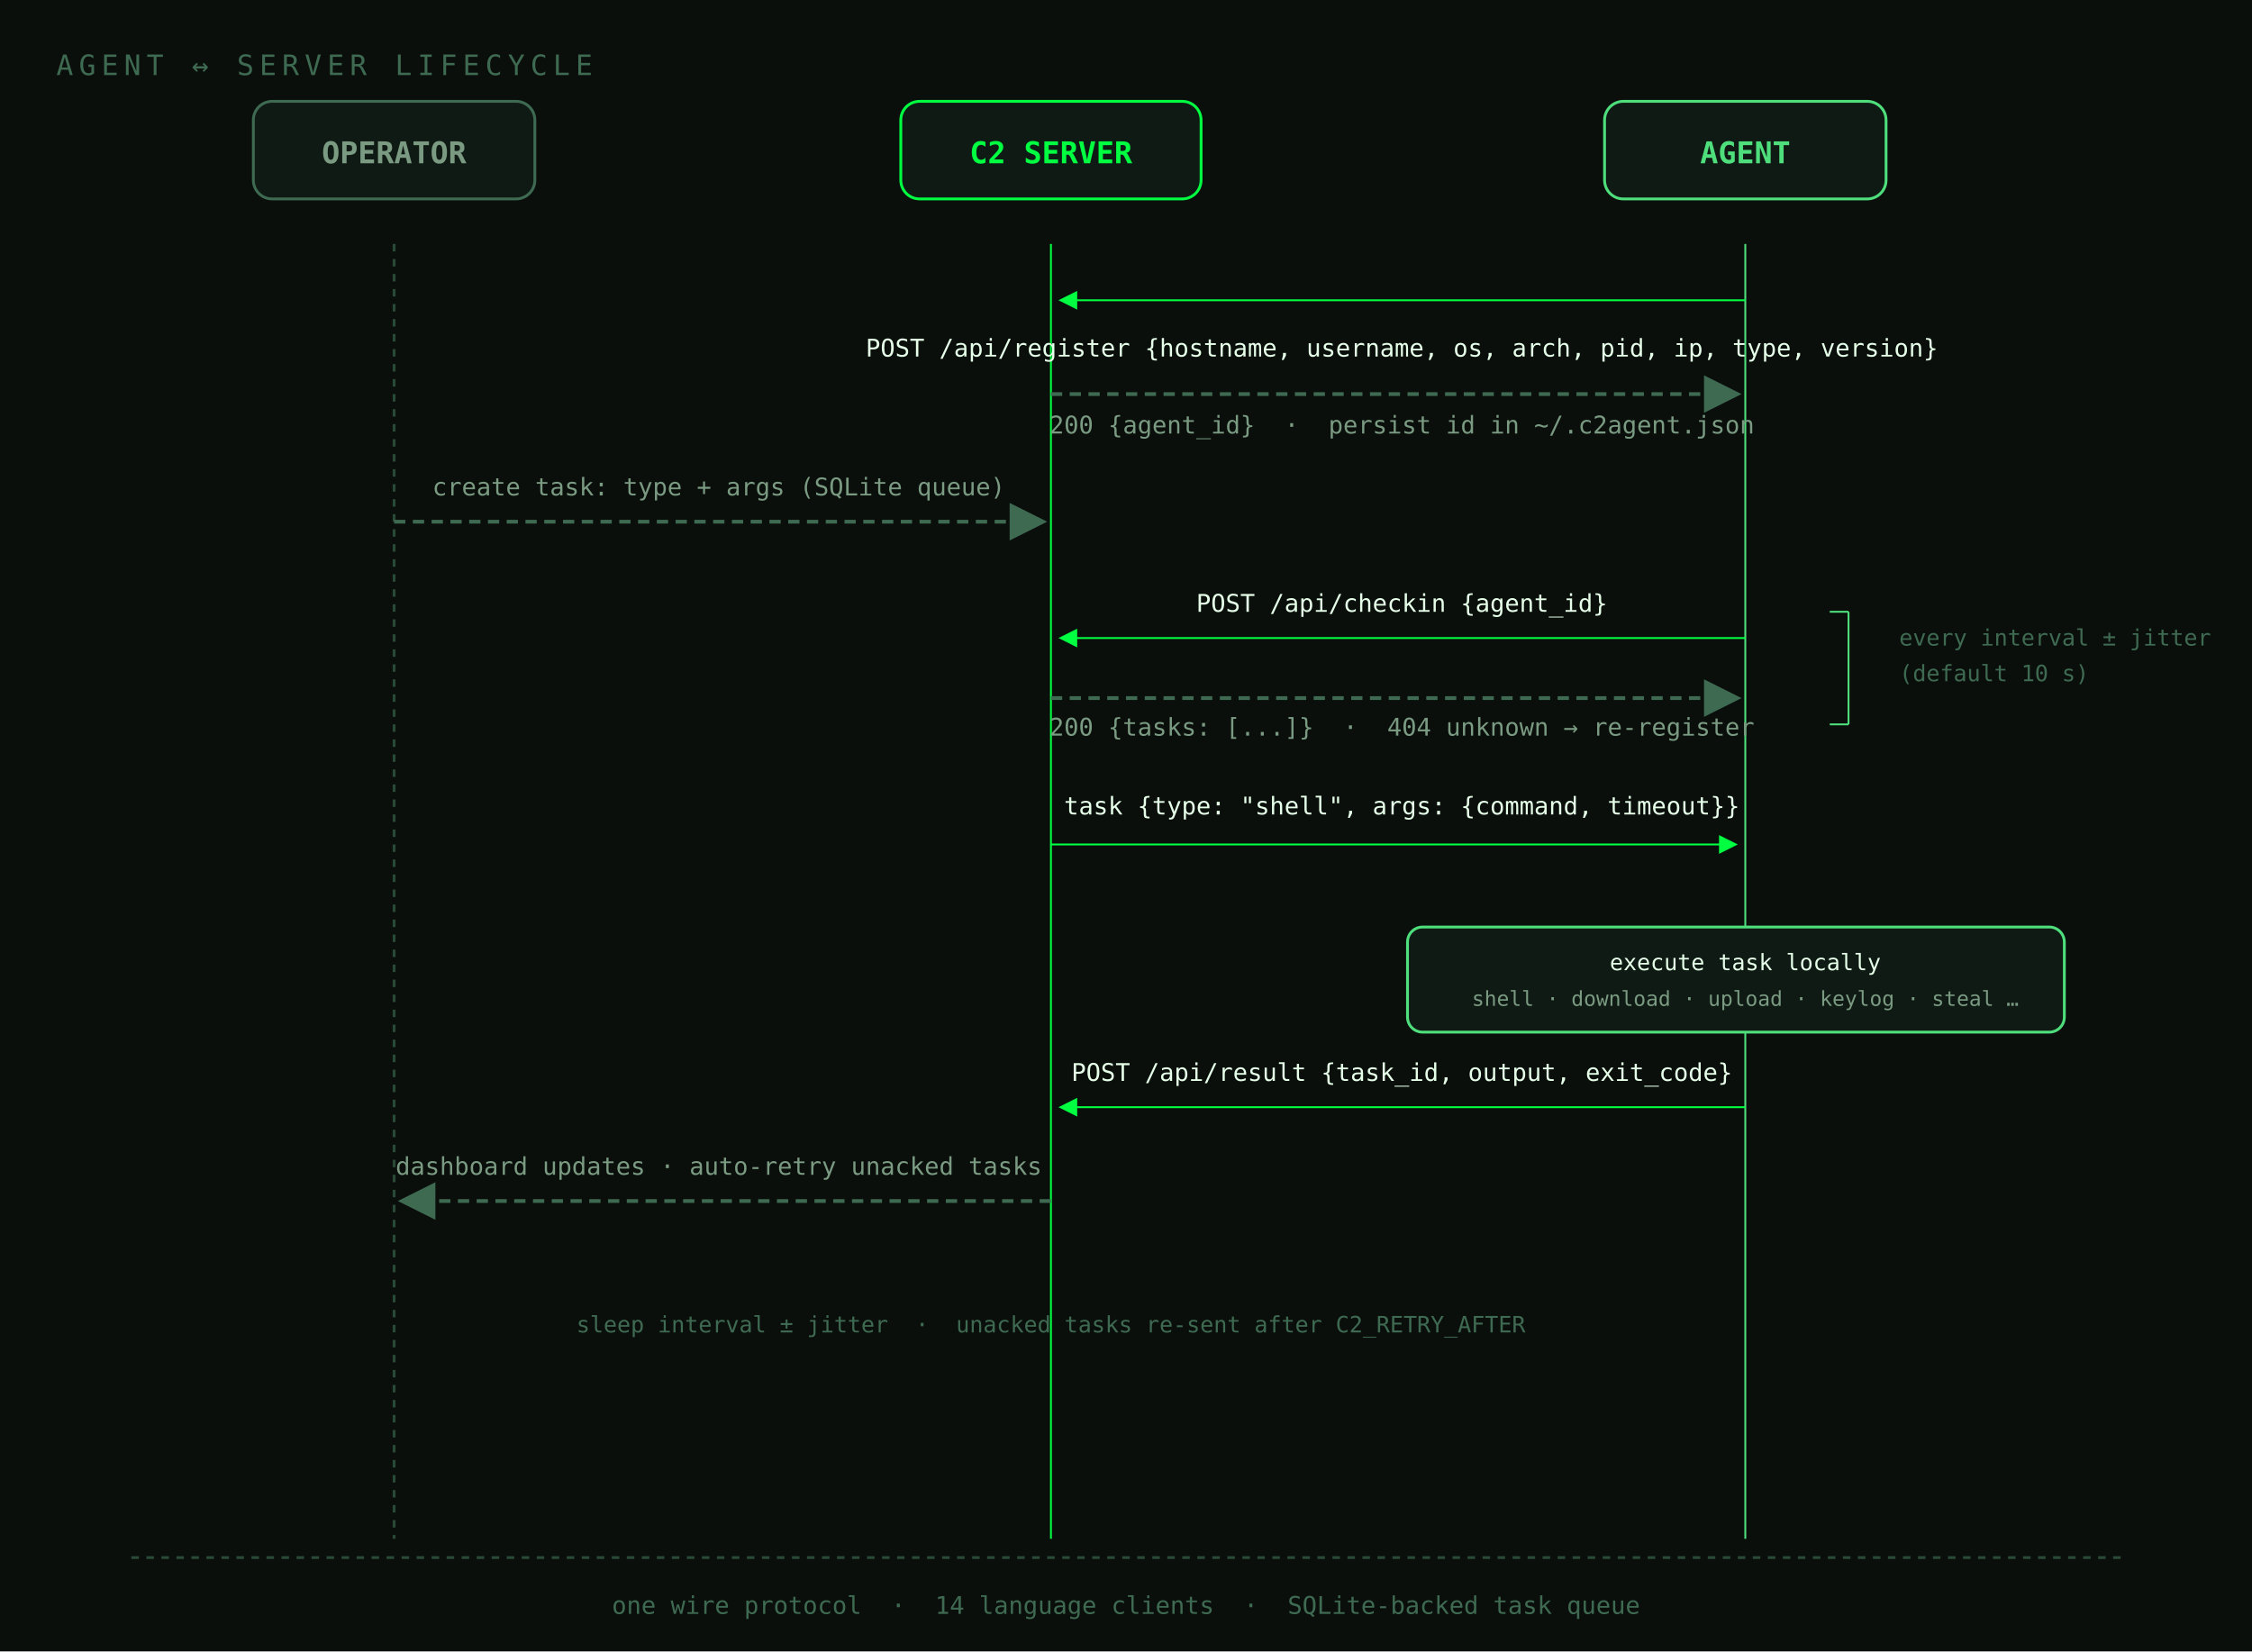
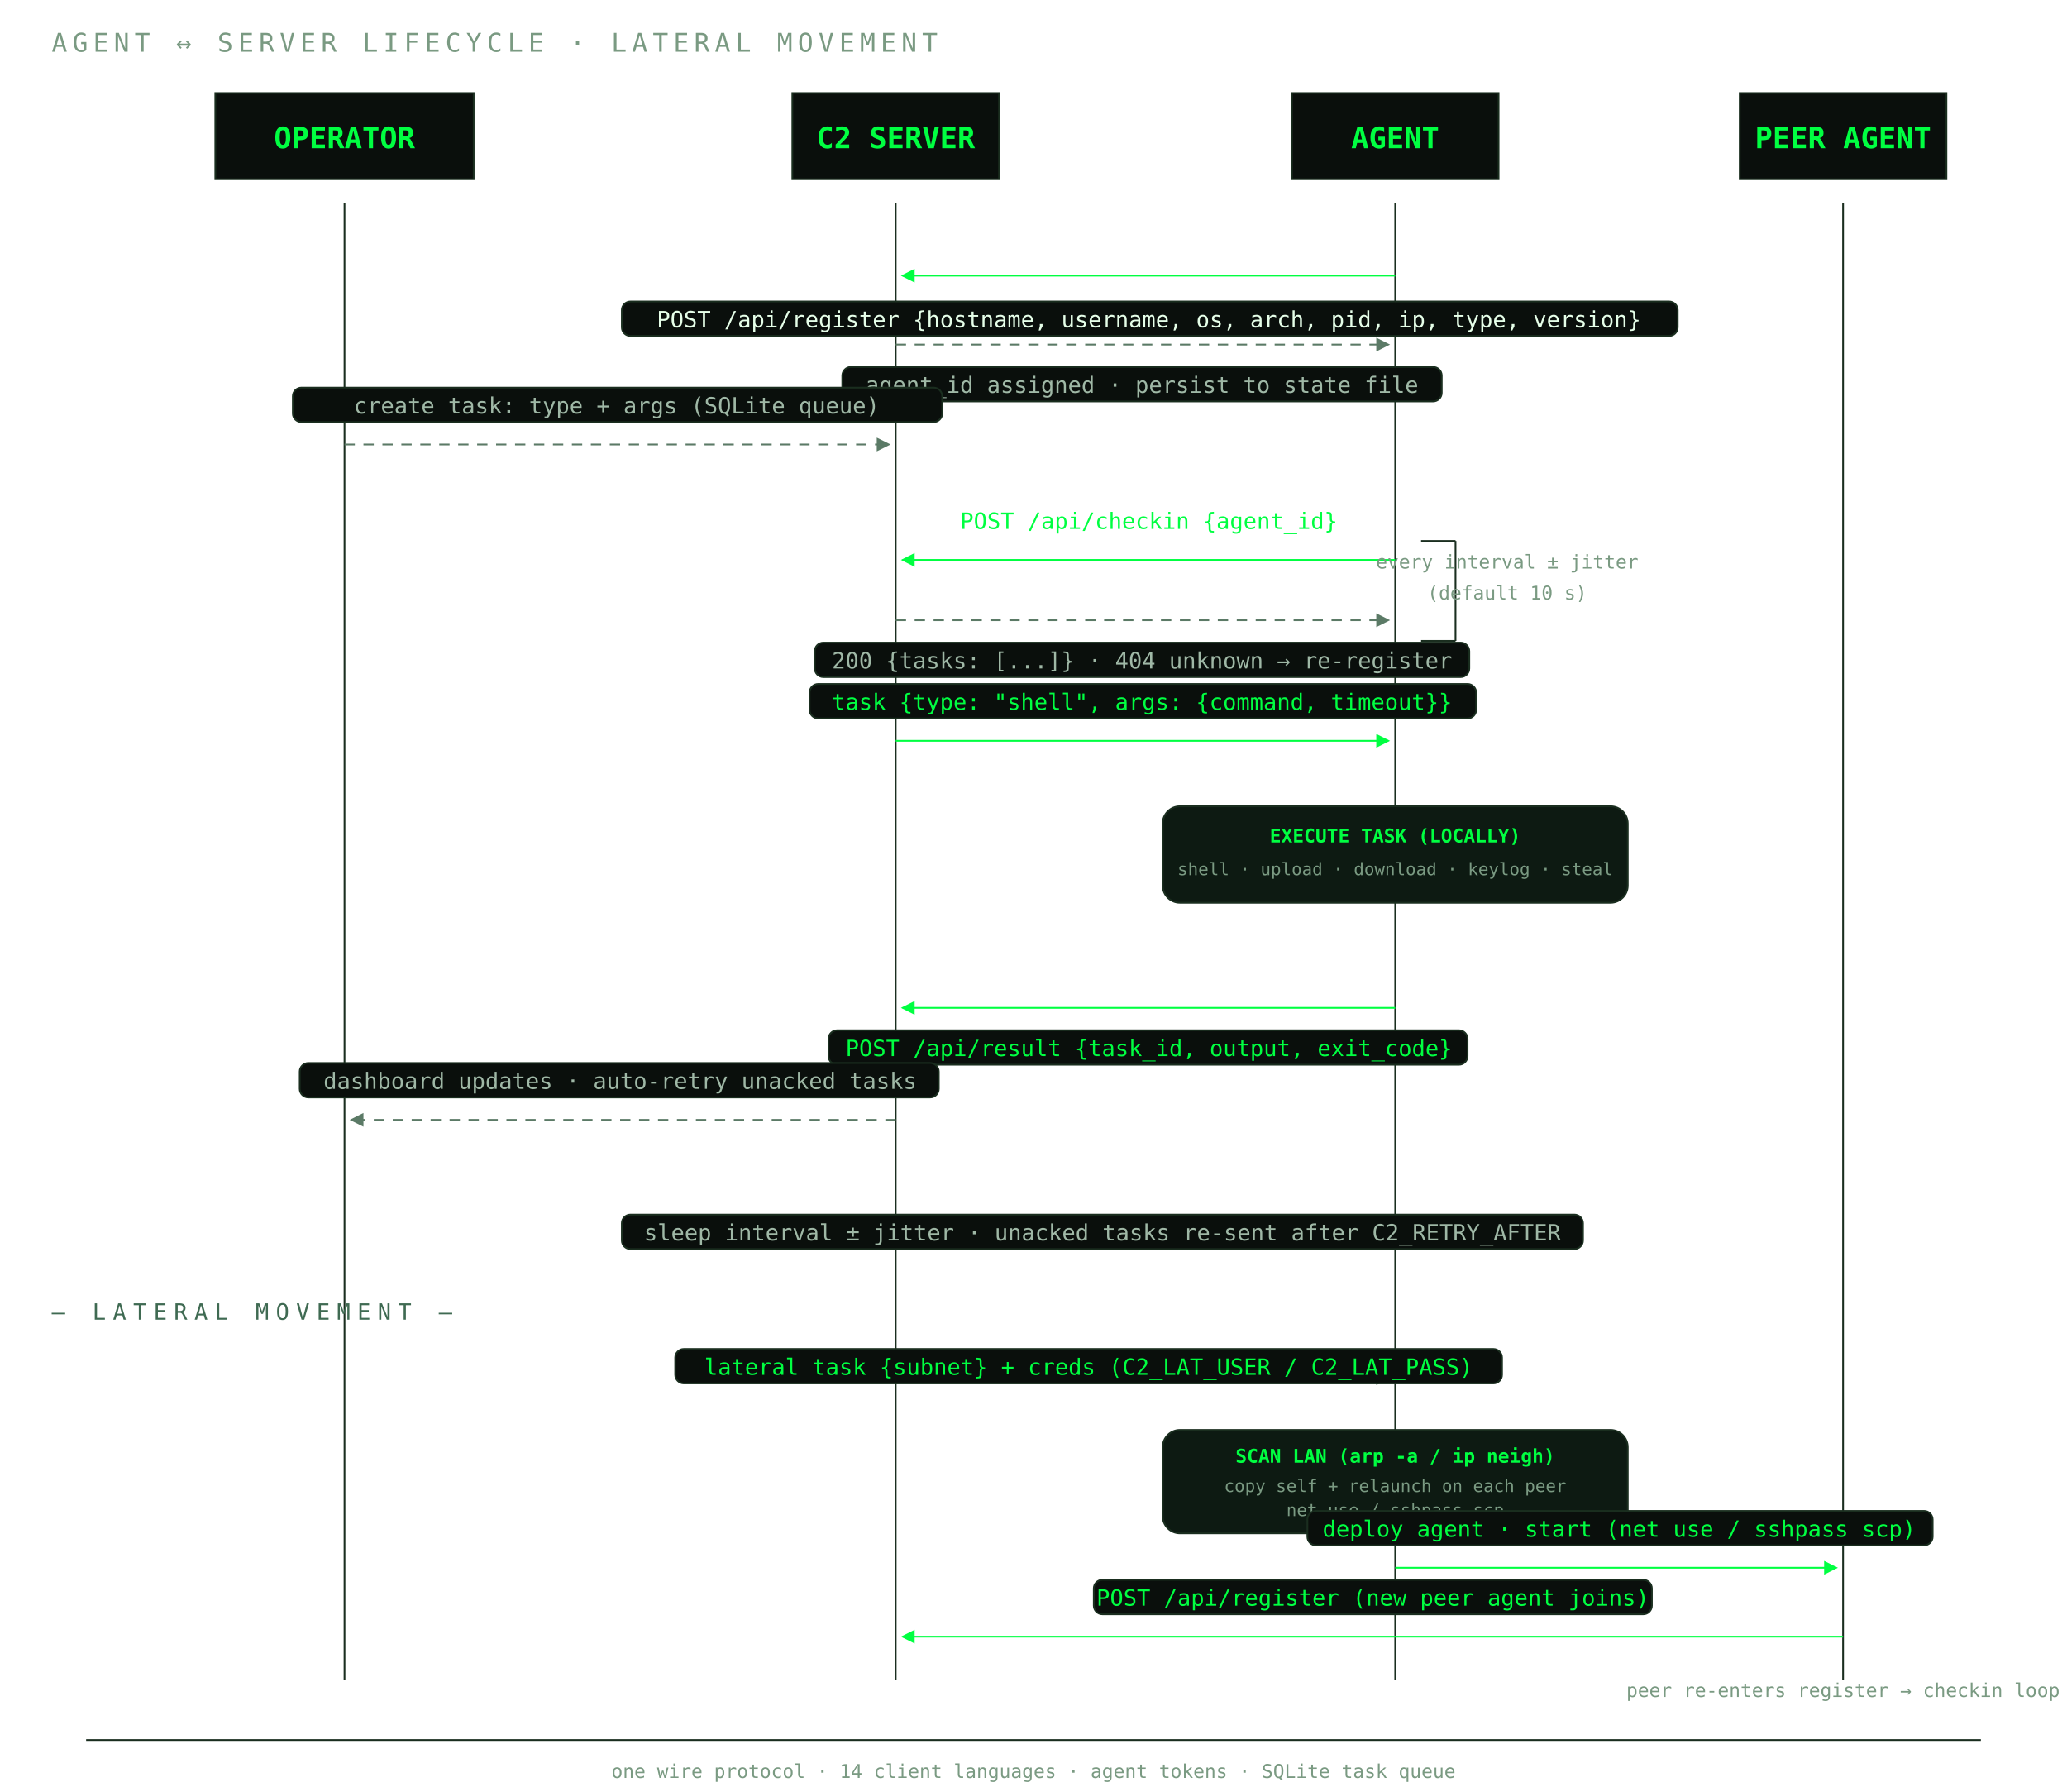
- <svg xmlns="http://www.w3.org/2000/svg" viewBox="0 0 1200 880" role="img" aria-label="Agent to server lifecycle diagram">
+ <svg xmlns="http://www.w3.org/2000/svg" viewBox="0 0 1200 1040" role="img" aria-label="Wym C2 agent lifecycle and lateral movement sequence diagram">
  <defs>
    <style>
-       .bg     { fill: #0a0f0c; }
-       .lhead  { fill: #101a14; stroke-width: 1.5px; }
-       .lser   { fill: #101a14; stroke: #00ff41; stroke-width: 1.5px; }
-       .op     { stroke: #2a4a38; stroke-width: 1.5px; stroke-dasharray: 4 4; }
-       .sg     { stroke: #00ff41; stroke-width: 1px; fill: none; }
-       .sga    { stroke: #4ede7c; stroke-width: 1px; fill: none; }
-       .sd     { stroke: #3f6a52; stroke-width: 2px; stroke-dasharray: 6 4; fill: none; }
-       .box    { fill: #101a14; stroke: #4ede7c; stroke-width: 1.5px; }
-       .tB     { font-family: 'JetBrains Mono', 'Cascadia Code', Consolas, monospace; font-weight: bold; }
-       .tM     { font-family: 'JetBrains Mono', 'Cascadia Code', Consolas, monospace; }
-       .tW     { fill: #e6ffe9; }
-       .tD     { fill: #7a9a82; }
-       .tS     { fill: #3f6a52; }
+       .sd { stroke: #5b7a66; fill: none; stroke-width: 1px; stroke-dasharray: 6 5; }
+       .sg { stroke: #00ff41; fill: none; stroke-width: 1px; }
+       .sga{ stroke: #00ff41; fill: none; stroke-width: 1px; }
+       .sgl{ stroke: #1a2e1f; fill: none; stroke-width: 1px; }
+       .box{ fill: #0d1a12; stroke: #1a2e1f; stroke-width: 1px; rx: 10px; }
+       .lane{ fill: #0a0f0c; stroke: #1a2e1f; stroke-width: 1px; }
+       .hd { font-family: 'JetBrains Mono', 'Cascadia Code', Consolas, monospace; font-size: 17px; font-weight: bold; fill: #00ff41; text-anchor: middle; }
+       .tM { font-family: 'JetBrains Mono', 'Cascadia Code', Consolas, monospace; font-size: 13px; fill: #00ff41; text-anchor: middle; }
+       .tW { font-family: 'JetBrains Mono', 'Cascadia Code', Consolas, monospace; font-size: 13px; fill: #e6ffe9; text-anchor: middle; }
+       .tD { font-family: 'JetBrains Mono', 'Cascadia Code', Consolas, monospace; font-size: 13px; fill: #9fb8a6; text-anchor: middle; }
+       .tS { font-family: 'JetBrains Mono', 'Cascadia Code', Consolas, monospace; font-size: 11px; fill: #7a9a82; text-anchor: middle; }
+       .t1 { fill: #7a9a82; font-family: 'JetBrains Mono', 'Cascadia Code', Consolas, monospace; font-size: 15px; letter-spacing: 3px; }
+       .sec{ fill: #3f6a52; font-family: 'JetBrains Mono', 'Cascadia Code', Consolas, monospace; font-size: 13px; letter-spacing: 4px; }
+       .bd { font-family: 'JetBrains Mono', 'Cascadia Code', Consolas, monospace; font-size: 11px; font-weight: bold; fill: #00ff41; text-anchor: middle; }
+       .bb { font-family: 'JetBrains Mono', 'Cascadia Code', Consolas, monospace; font-size: 10px; fill: #7a9a82; text-anchor: middle; }
+       .pill { fill: #0a0f0c; stroke: #1a2e1f; stroke-width: 1px; rx: 5px; }
    </style>
-     <marker id="ag" markerWidth="10" markerHeight="10" refX="8" refY="5" orient="auto">
-       <path d="M0 0 L10 5 L0 10 z" fill="#00ff41" />
+     <marker id="ag" markerWidth="8" markerHeight="8" refX="7" refY="4" orient="auto" markerUnits="strokeWidth">
+       <path d="M0,0 L8,4 L0,8 Z" fill="#00ff41" />
    </marker>
-     <marker id="ad" markerWidth="10" markerHeight="10" refX="8" refY="5" orient="auto">
-       <path d="M0 0 L10 5 L0 10 z" fill="#3f6a52" />
+     <marker id="ad" markerWidth="8" markerHeight="8" refX="7" refY="4" orient="auto" markerUnits="strokeWidth">
+       <path d="M0,0 L8,4 L0,8 Z" fill="#5b7a66" />
    </marker>
  </defs>
-   <rect class="bg" x="0" y="0" width="1200" height="880" />
-   <text class="tM tS" x="30" y="40" font-size="15" letter-spacing="3px">AGENT ↔ SERVER LIFECYCLE</text>
-   <line class="op" x1="210" y1="130" x2="210" y2="820" />
-   <line class="sg" x1="560" y1="130" x2="560" y2="820" />
-   <line class="sga" x1="930" y1="130" x2="930" y2="820" />
-   <rect class="lhead" x="135" y="54" width="150" height="52" rx="10" stroke="#3f6a52" />
-   <text class="tB tD" x="210" y="87" font-size="16" text-anchor="middle">OPERATOR</text>
-   <rect class="lser" x="480" y="54" width="160" height="52" rx="10" />
-   <text class="tB" x="560" y="87" font-size="16" text-anchor="middle" fill="#00ff41">C2 SERVER</text>
-   <rect class="lhead" x="855" y="54" width="150" height="52" rx="10" stroke="#4ede7c" />
-   <text class="tB" x="930" y="87" font-size="16" text-anchor="middle" fill="#4ede7c">AGENT</text>
-   <line class="sg" x1="930" y1="160" x2="566" y2="160" marker-end="url(#ag)" />
-   <text class="tM tW" x="747" y="190" font-size="13" text-anchor="middle">POST /api/register {hostname, username, os, arch, pid, ip, type, version}</text>
-   <line class="sd" x1="560" y1="210" x2="924" y2="210" marker-end="url(#ad)" />
-   <text class="tM tD" x="747" y="231" font-size="13" text-anchor="middle">200 {agent_id}  ·  persist id in ~/.c2agent.json</text>
-   <line class="sd" x1="210" y1="278" x2="554" y2="278" marker-end="url(#ad)" />
-   <text class="tM tD" x="383" y="264" font-size="13" text-anchor="middle">create task: type + args (SQLite queue)</text>
-   <line class="sg" x1="930" y1="340" x2="566" y2="340" marker-end="url(#ag)" />
-   <text class="tM tW" x="747" y="326" font-size="13" text-anchor="middle">POST /api/checkin {agent_id}</text>
-   <line class="sd" x1="560" y1="372" x2="924" y2="372" marker-end="url(#ad)" />
-   <text class="tM tD" x="747" y="392" font-size="13" text-anchor="middle">200 {tasks: [...]}  ·  404 unknown → re-register</text>
-   <line class="sga" x1="985" y1="326" x2="985" y2="386" stroke-width="2" />
-   <line class="sga" x1="975" y1="326" x2="985" y2="326" stroke-width="2" />
-   <line class="sga" x1="975" y1="386" x2="985" y2="386" stroke-width="2" />
-   <text class="tM tS" x="1012" y="344" font-size="12">every interval ± jitter</text>
-   <text class="tM tS" x="1012" y="363" font-size="12">(default 10 s)</text>
-   <line class="sg" x1="560" y1="450" x2="924" y2="450" marker-end="url(#ag)" />
-   <text class="tM tW" x="747" y="434" font-size="13" text-anchor="middle">task {type: "shell", args: {command, timeout}}</text>
-   <rect class="box" x="750" y="494" width="350" height="56" rx="8" />
-   <text class="tM tW" x="930" y="517" font-size="12" text-anchor="middle">execute task locally</text>
-   <text class="tM tD" x="930" y="536" font-size="11" text-anchor="middle">shell · download · upload · keylog · steal …</text>
-   <line class="sg" x1="930" y1="590" x2="566" y2="590" marker-end="url(#ag)" />
-   <text class="tM tW" x="747" y="576" font-size="13" text-anchor="middle">POST /api/result {task_id, output, exit_code}</text>
-   <line class="sd" x1="560" y1="640" x2="216" y2="640" marker-end="url(#ad)" />
-   <text class="tM tD" x="383" y="626" font-size="13" text-anchor="middle">dashboard updates · auto-retry unacked tasks</text>
-   <text class="tM tS" x="560" y="710" font-size="12" text-anchor="middle">sleep interval ± jitter  ·  unacked tasks re-sent after C2_RETRY_AFTER</text>
-   <line class="op" x1="70" y1="830" x2="1130" y2="830" />
-   <text class="tM tS" x="600" y="860" font-size="13" text-anchor="middle">one wire protocol  ·  14 language clients  ·  SQLite-backed task queue</text>
+   <text x="30" y="30" class="t1">AGENT ↔ SERVER LIFECYCLE · LATERAL MOVEMENT</text>
+   <rect class="lane" x="125" y="54" width="150" height="50" />
+   <rect class="lane" x="460" y="54" width="120" height="50" />
+   <rect class="lane" x="750" y="54" width="120" height="50" />
+   <rect class="lane" x="1010" y="54" width="120" height="50" />
+   <text class="hd" x="200" y="86">OPERATOR</text>
+   <text class="hd" x="520" y="86">C2 SERVER</text>
+   <text class="hd" x="810" y="86">AGENT</text>
+   <text class="hd" x="1070" y="86">PEER AGENT</text>
+   <line class="sgl" x1="200" y1="118" x2="200" y2="975" />
+   <line class="sgl" x1="520" y1="118" x2="520" y2="975" />
+   <line class="sgl" x1="810" y1="118" x2="810" y2="975" />
+   <line class="sgl" x1="1070" y1="118" x2="1070" y2="975" />
+   <line class="sg" x1="810" y1="160" x2="524" y2="160" marker-end="url(#ag)" />
+   <rect class="pill" x="361" y="175" width="613" height="20" />
+   <text class="tW" x="667" y="190">POST /api/register {hostname, username, os, arch, pid, ip, type, version}</text>
+   <line class="sd" x1="520" y1="200" x2="806" y2="200" marker-end="url(#ad)" />
+   <rect class="pill" x="489" y="213" width="348" height="20" />
+   <text class="tD" x="663" y="228">agent_id assigned · persist to state file</text>
+   <line class="sd" x1="200" y1="258" x2="516" y2="258" marker-end="url(#ad)" />
+   <rect class="pill" x="170" y="225" width="377" height="20" />
+   <text class="tD" x="358" y="240">create task: type + args (SQLite queue)</text>
+   <line class="sg" x1="810" y1="325" x2="524" y2="325" marker-end="url(#ag)" />
+   <text class="tM" x="667" y="307">POST /api/checkin {agent_id}</text>
+   <line class="sgl" x1="845" y1="314" x2="845" y2="372" />
+   <path class="sgl" d="M 835 314 L 845 314 M 835 372 L 845 372 M 835 314 L 825 314 M 835 372 L 825 372" />
+   <text class="tS" x="875" y="330" text-anchor="start">every interval ± jitter</text>
+   <text class="tS" x="875" y="348" text-anchor="start">(default 10 s)</text>
+   <line class="sd" x1="520" y1="360" x2="806" y2="360" marker-end="url(#ad)" />
+   <rect class="pill" x="473" y="373" width="380" height="20" />
+   <text class="tD" x="663" y="388">200 {tasks: [...]} · 404 unknown → re-register</text>
+   <line class="sg" x1="520" y1="430" x2="806" y2="430" marker-end="url(#ag)" />
+   <rect class="pill" x="470" y="397" width="387" height="20" />
+   <text class="tM" x="663" y="412">task {type: "shell", args: {command, timeout}}</text>
+   <rect class="box" x="675" y="468" width="270" height="56" />
+   <text class="bd" x="810" y="489">EXECUTE TASK (LOCALLY)</text>
+   <text class="bb" x="810" y="508">shell · upload · download · keylog · steal</text>
+   <line class="sg" x1="810" y1="585" x2="524" y2="585" marker-end="url(#ag)" />
+   <rect class="pill" x="481" y="598" width="371" height="20" />
+   <text class="tM" x="667" y="613">POST /api/result {task_id, output, exit_code}</text>
+   <line class="sd" x1="520" y1="650" x2="204" y2="650" marker-end="url(#ad)" />
+   <rect class="pill" x="174" y="617" width="371" height="20" />
+   <text class="tD" x="360" y="632">dashboard updates · auto-retry unacked tasks</text>
+   <rect class="pill" x="361" y="705" width="558" height="20" />
+   <text class="tD" x="640" y="720">sleep interval ± jitter · unacked tasks re-sent after C2_RETRY_AFTER</text>
+   <text x="30" y="766" class="sec">— LATERAL MOVEMENT —</text>
+   <line class="sd" x1="520" y1="800" x2="806" y2="800" marker-end="url(#ad)" />
+   <rect class="pill" x="392" y="783" width="480" height="20" />
+   <text class="tM" x="632" y="798">lateral task {subnet} + creds (C2_LAT_USER / C2_LAT_PASS)</text>
+   <rect class="box" x="675" y="830" width="270" height="60" />
+   <text class="bd" x="810" y="849">SCAN LAN (arp -a / ip neigh)</text>
+   <text class="bb" x="810" y="866">copy self + relaunch on each peer</text>
+   <text class="bb" x="810" y="880">net use / sshpass scp</text>
+   <line class="sga" x1="810" y1="910" x2="1066" y2="910" marker-end="url(#ag)" />
+   <rect class="pill" x="759" y="877" width="363" height="20" />
+   <text class="tM" x="940" y="892">deploy agent · start (net use / sshpass scp)</text>
+   <line class="sga" x1="1070" y1="950" x2="524" y2="950" marker-end="url(#ag)" />
+   <rect class="pill" x="635" y="917" width="324" height="20" />
+   <text class="tM" x="797" y="932">POST /api/register (new peer agent joins)</text>
+   <text class="tS" x="1070" y="985">peer re-enters register → checkin loop</text>
+   <line class="sgl" x1="50" y1="1010" x2="1150" y2="1010" />
+   <text class="tS" x="600" y="1032">one wire protocol · 14 client languages · agent tokens · SQLite task queue</text>
</svg>
